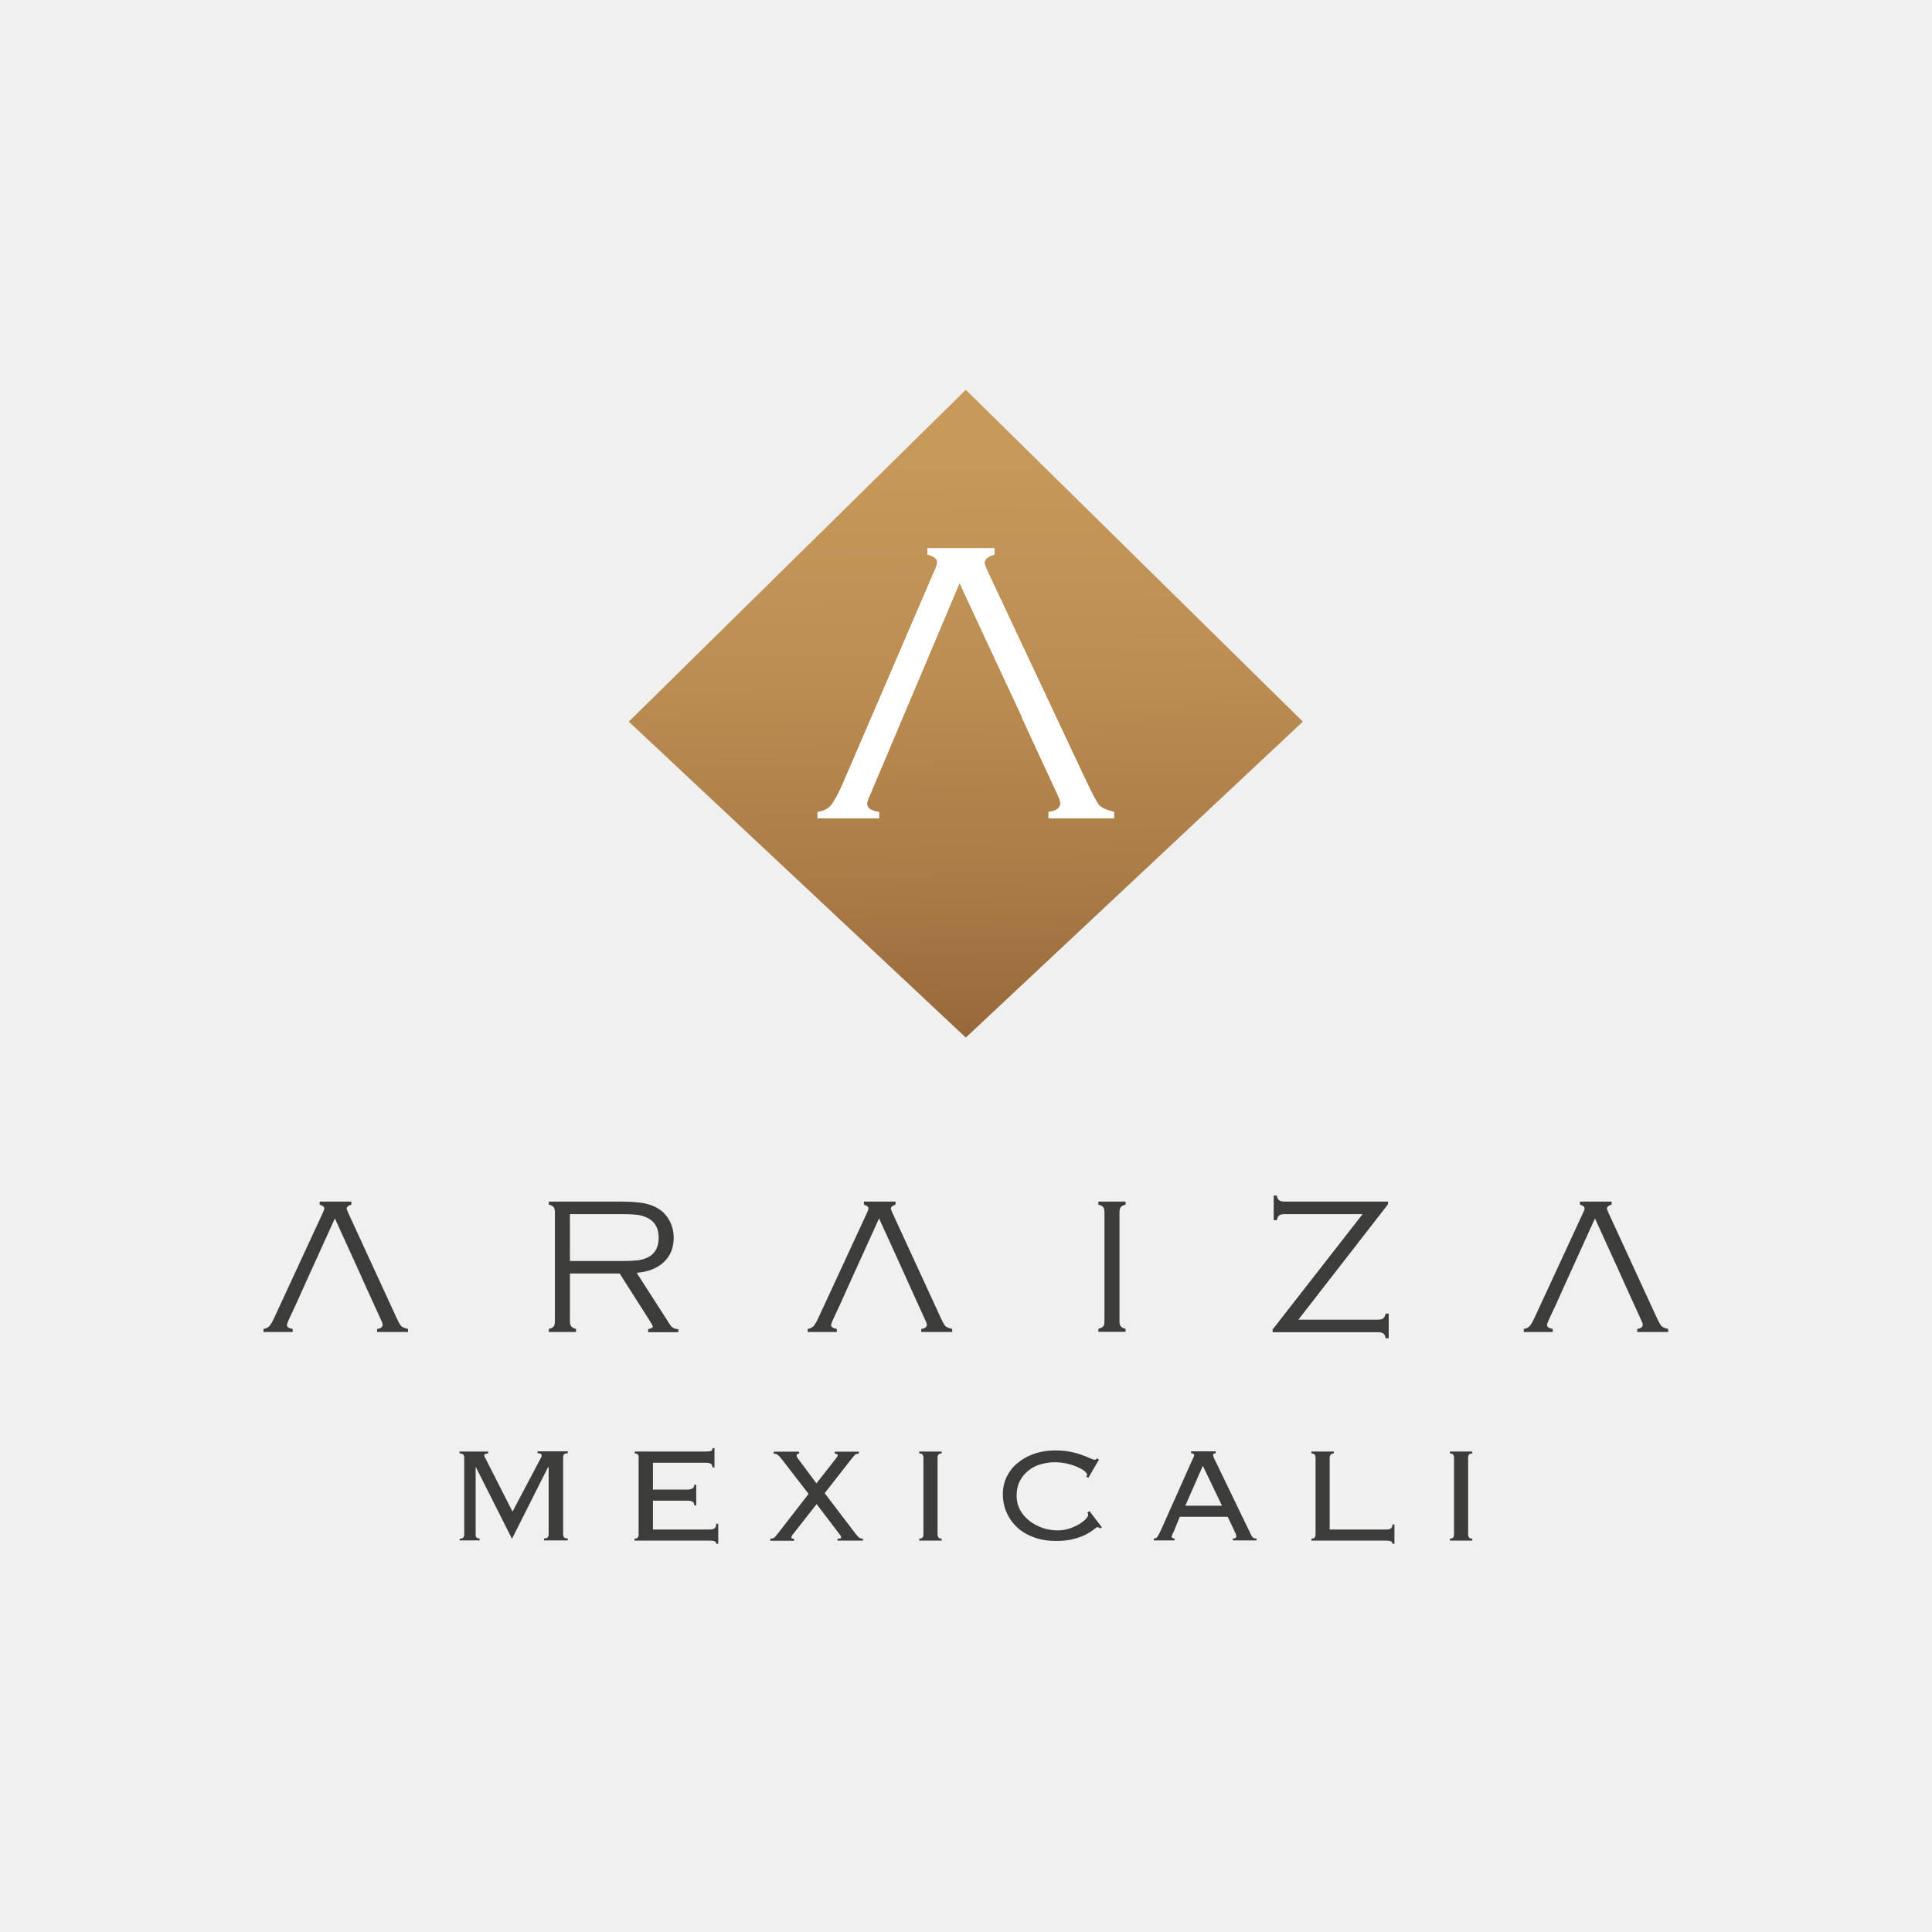
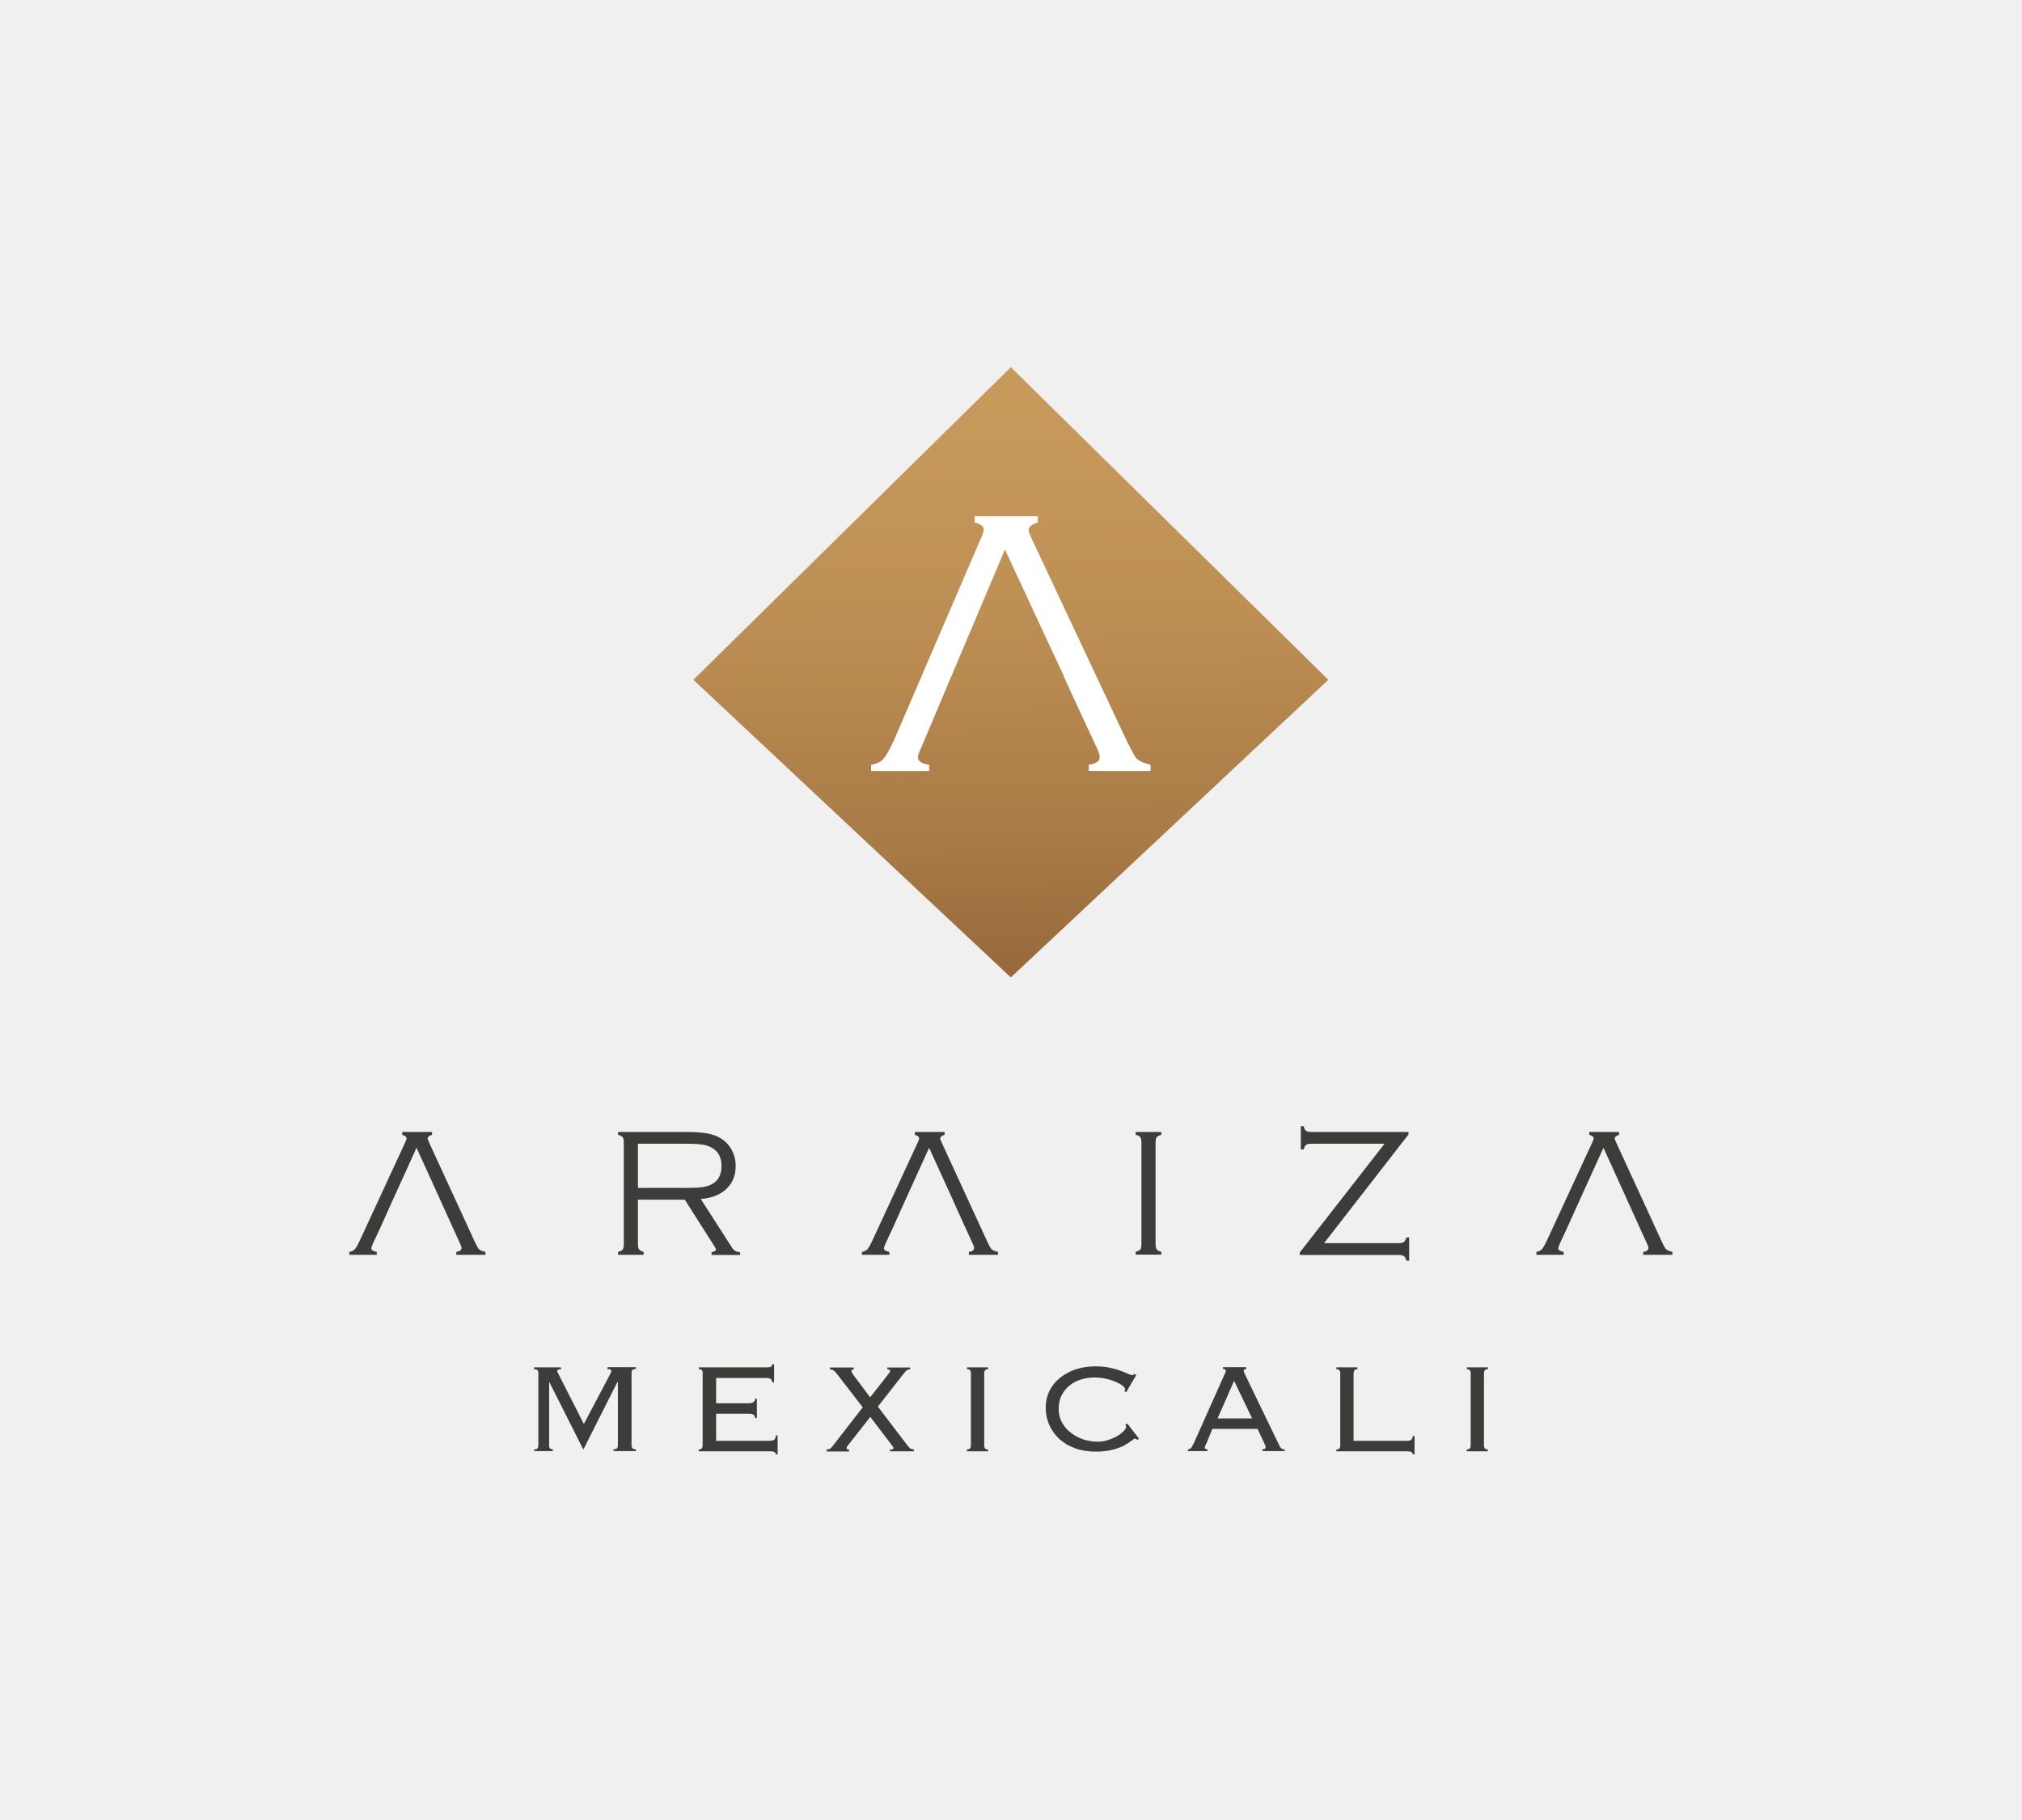
- <svg xmlns="http://www.w3.org/2000/svg" version="1.1" id="Capa_1" x="0px" y="0px" viewBox="0 0 1080 1080" style="enable-background:new 0 0 1080 1080;" xml:space="preserve">
+ <svg xmlns="http://www.w3.org/2000/svg" version="1.1" id="Capa_1" x="0px" y="0px" width="100px" height="90px" viewBox="0 0 1080 1080" style="enable-background:new 0 0 1080 1080;" xml:space="preserve">
  <style type="text/css">
	.st0{fill:#3C3C3B;}
	.st1{fill:url(#SVGID_1_);}
	.st2{fill:#FFFFFF;}
</style>
  <g>
    <g id="XMLID_00000084496187407384111560000003090533901303274916_">
      <path id="XMLID_00000056410738554270724940000005635719821098244489_" class="st0" d="M318.6,711.8v26.5c0,1.5,0.2,2.5,0.7,3.1    c0.5,0.6,1.4,1.1,2.7,1.5v1.7h-15.2v-1.7c1.4-0.4,2.3-0.8,2.7-1.4c0.5-0.6,0.7-1.7,0.7-3.1V678c0-1.5-0.2-2.6-0.7-3.2    c-0.5-0.6-1.4-1.1-2.7-1.4v-1.7h40c5.5,0,9.8,0.3,13,0.9c3.2,0.6,6,1.6,8.3,3.1c2.4,1.5,4.4,3.6,5.9,6.2c1.7,3,2.6,6.3,2.6,10    c0,5.6-1.8,10.1-5.5,13.6c-3.7,3.5-8.8,5.5-15.2,6l18.5,28.8c1.1,1.8,2.7,2.7,4.8,2.7v1.7h-16.9v-1.7c1.7-0.3,2.6-0.8,2.6-1.5    c0-0.4-0.6-1.5-1.9-3.5l-16.6-26.1H318.6z M318.6,704.9h29.6c4,0,7.1-0.2,9.1-0.5c2-0.3,3.9-1,5.4-1.8c3.7-2.1,5.5-5.7,5.5-10.7    c0-5.1-1.9-8.7-5.7-10.8c-1.7-0.9-3.5-1.6-5.6-1.9c-2-0.3-5.2-0.5-9.5-0.5h-28.8V704.9z" />
      <path id="XMLID_00000016051611073104938450000011567632133996172184_" class="st0" d="M617.4,738.3V678c0-1.5-0.2-2.6-0.7-3.2    c-0.5-0.6-1.4-1.1-2.7-1.4v-1.7h15.2v1.7c-1.4,0.4-2.3,0.8-2.7,1.4c-0.5,0.6-0.7,1.7-0.7,3.2v60.3c0,1.5,0.2,2.5,0.7,3.1    c0.4,0.6,1.4,1.1,2.7,1.4v1.7H614v-1.7c1.4-0.4,2.3-0.8,2.8-1.4C617.2,740.9,617.4,739.8,617.4,738.3" />
      <path id="XMLID_00000063626533459132788950000012293700048640802734_" class="st0" d="M775.9,671.7v1.5l-50.1,64.5H770    c1.5,0,2.6-0.2,3.2-0.7c0.6-0.5,1.1-1.4,1.4-2.7h1.7v13.8h-1.7c-0.3-1.4-0.8-2.3-1.4-2.7c-0.6-0.5-1.7-0.7-3.2-0.7h-58.6v-1.5    l50.3-64.5h-43.4c-1.5,0-2.6,0.2-3.2,0.7c-0.6,0.5-1.1,1.4-1.4,2.7h-1.7v-13.8h1.7c0.3,1.4,0.8,2.3,1.4,2.7    c0.6,0.5,1.7,0.7,3.2,0.7H775.9z" />
      <path id="XMLID_00000137125857865389473740000014271878759259754943_" class="st0" d="M224.1,741.1c-0.6-0.7-1.9-3.1-3.7-7.2    l-25.6-55.6c-0.6-1.4-1-2.3-1-2.7c0-0.9,0.9-1.7,2.6-2.2v-1.7h-17.7v1.7c1.7,0.5,2.6,1.2,2.6,2.1c0,0.5-0.3,1.4-1,2.8L153.6,736    c-1.2,2.7-2.3,4.5-3,5.3c-0.8,0.8-1.9,1.4-3.3,1.6v1.7h16.3v-1.7c-2.1-0.4-3.2-1.1-3.2-2.1c0-0.5,0.3-1.5,0.9-2.8l2.7-5.8l1.5-3.2    l5.3-11.8h0l16.4-36.1l12.3,27l0.1,0.2l4,8.9h0l4.4,9.7l4.7,10.3c0.8,1.6,1.2,2.7,1.2,3.3c0,1.3-1,2.1-3.1,2.4v1.7h17.3v-1.7    C226.1,742.4,224.7,741.8,224.1,741.1" />
      <path id="XMLID_00000147206762774610331940000005744923256387307690_" class="st0" d="M528.3,741.1c-0.6-0.7-1.9-3.1-3.7-7.2    L499,678.3c-0.6-1.4-1-2.3-1-2.7c0-0.9,0.9-1.7,2.6-2.2v-1.7h-17.7v1.7c1.7,0.5,2.6,1.2,2.6,2.1c0,0.5-0.3,1.4-1,2.8L457.8,736    c-1.2,2.7-2.3,4.5-3,5.3c-0.8,0.8-1.9,1.4-3.3,1.6v1.7h16.3v-1.7c-2.1-0.4-3.2-1.1-3.2-2.1c0-0.5,0.3-1.5,0.9-2.8l2.7-5.8l1.5-3.2    l5.3-11.8h0l16.4-36.1l12.3,27l0.1,0.2l4,8.9h0l4.4,9.7l4.7,10.3c0.8,1.6,1.2,2.7,1.2,3.3c0,1.3-1,2.1-3.1,2.4v1.7h17.3v-1.7    C530.2,742.4,528.9,741.8,528.3,741.1" />
      <path id="XMLID_00000144316877073255732560000009740856947116022954_" class="st0" d="M928.6,741.1c-0.6-0.7-1.9-3.1-3.7-7.2    l-25.6-55.6c-0.6-1.4-1-2.3-1-2.7c0-0.9,0.9-1.7,2.6-2.2v-1.7h-17.7v1.7c1.7,0.5,2.6,1.2,2.6,2.1c0,0.5-0.3,1.4-1,2.8L858.1,736    c-1.2,2.7-2.3,4.5-3,5.3c-0.8,0.8-1.9,1.4-3.3,1.6v1.7H868v-1.7c-2.1-0.4-3.2-1.1-3.2-2.1c0-0.5,0.3-1.5,0.9-2.8l2.7-5.8l1.5-3.2    l5.3-11.8h0l16.4-36.1l12.3,27l0.1,0.2l4,8.9h0l4.4,9.7l4.7,10.3c0.8,1.6,1.2,2.7,1.2,3.3c0,1.3-1,2.1-3.1,2.4v1.7h17.3v-1.7    C930.5,742.4,929.2,741.8,928.6,741.1" />
    </g>
    <g>
      <path class="st0" d="M257,860.1c1,0,1.7-0.2,2-0.6c0.3-0.4,0.5-1,0.5-1.7v-43c0-0.7-0.2-1.2-0.5-1.7c-0.3-0.4-1.1-0.6-2.1-0.6    v-1.1h16v1.1c-1.5,0-2.2,0.4-2.2,1.2c0,0.4,0.1,0.7,0.4,1l15.4,30.3l16-30.3c0.1-0.2,0.1-0.4,0.2-0.6c0.1-0.2,0.1-0.4,0.1-0.6    c0-0.3-0.2-0.6-0.5-0.8c-0.3-0.2-1-0.3-1.8-0.3v-1.1h16.9v1.1c-1.1,0-1.8,0.2-2.1,0.6c-0.3,0.4-0.5,1-0.5,1.7v43    c0,0.7,0.2,1.2,0.5,1.7c0.3,0.4,1.1,0.6,2.1,0.6v1.1h-13.3v-1.1c1.1,0,1.8-0.2,2.1-0.6c0.3-0.4,0.5-1,0.5-1.7v-37.4l-0.3-0.2    l-20.2,40.1l-20.2-40.1l-0.1,0.2v37.4c-0.1,0.7,0.1,1.2,0.4,1.7c0.3,0.4,0.9,0.6,1.8,0.6v1.1H257V860.1z" />
      <path class="st0" d="M356.6,813.1c-0.3-0.4-0.9-0.6-1.8-0.6v-1.1h39.7c1.6,0,2.7-0.1,3.1-0.4c0.4-0.3,0.7-0.8,0.7-1.5h1.1v10.8    h-1.1c0-0.8-0.3-1.5-0.8-1.9c-0.5-0.5-1.5-0.7-2.9-0.7H365v15h19.2c1.1,0,2.1-0.2,2.8-0.6c0.7-0.4,1.1-1.1,1.1-2.1h1.1v11.5h-1.1    c0-0.9-0.3-1.6-0.9-2c-0.6-0.4-1.5-0.6-2.8-0.6H365v16.1h31.6c1.3,0,2.3-0.2,2.9-0.7c0.6-0.5,0.9-1.3,0.9-2.5h1.1V863h-1.1    c0-1.2-1.1-1.8-3.3-1.8h-42.4v-1.1c0.9,0,1.5-0.2,1.8-0.6c0.3-0.4,0.5-1,0.5-1.7v-43C357.1,814.1,356.9,813.6,356.6,813.1z" />
      <path class="st0" d="M430.5,860.1c1.1,0,2-0.2,2.5-0.7c0.5-0.5,1.2-1.3,2.1-2.5l16.9-21.8l-14.9-19.3c-0.9-1.2-1.7-2-2.3-2.5    c-0.7-0.5-1.4-0.7-2.3-0.7v-1.1h14.2v1.1c-0.9,0-1.4,0.3-1.4,1c0,0.6,0.4,1.3,1.1,2.2l10,13.4l10.5-13.4c0.9-1.1,1.4-1.9,1.4-2.2    c0-0.7-0.6-1-1.7-1v-1.1h13.5v1.1c-0.9,0-1.6,0.2-2.1,0.6c-0.4,0.4-1.2,1.3-2.3,2.7L461,834.7l16.9,22.2c1,1.3,1.8,2.2,2.3,2.6    c0.5,0.4,1.2,0.6,2.2,0.6v1.1h-14.2v-1.1c0.8,0,1.3,0,1.6-0.1c0.3-0.1,0.4-0.3,0.4-0.6c0-0.4-0.3-1.1-1-1.9l-12.7-16.7l-13.1,16.7    c-0.7,0.7-1,1.4-1,2c0,0.4,0.5,0.7,1.5,0.7v1.1h-13.3V860.1z" />
      <path class="st0" d="M513.9,860.1c0.9,0,1.5-0.2,1.8-0.6c0.3-0.4,0.5-1,0.5-1.7v-43c0-0.7-0.2-1.2-0.5-1.7    c-0.3-0.4-0.9-0.6-1.8-0.6v-1.1h12.5v1.1c-0.9,0-1.5,0.2-1.8,0.6c-0.3,0.4-0.5,1-0.5,1.7v43c0,0.7,0.2,1.2,0.5,1.7    c0.3,0.4,0.9,0.6,1.8,0.6v1.1h-12.5V860.1z" />
      <path class="st0" d="M614.9,854.4c-0.4-0.4-0.9-0.7-1.4-0.7c-0.3,0-1,0.4-1.9,1.2c-1,0.8-2.4,1.7-4.2,2.7c-1.8,1-4.1,1.9-6.9,2.6    c-2.8,0.8-6.2,1.2-10.1,1.2c-4.4,0-8.5-0.6-12.1-1.9c-3.7-1.3-6.8-3.1-9.4-5.4c-2.6-2.4-4.7-5.2-6.1-8.4    c-1.5-3.2-2.2-6.8-2.2-10.7c0-3.2,0.7-6.3,2-9.2c1.4-2.9,3.3-5.5,5.9-7.7c2.6-2.2,5.6-4,9.3-5.3c3.6-1.3,7.7-2,12.3-2    c3.2,0,6,0.3,8.4,0.8c2.5,0.5,4.6,1.1,6.4,1.8c1.8,0.6,3.3,1.2,4.5,1.8c1.2,0.5,2,0.8,2.4,0.8c0.5,0,0.8-0.1,0.9-0.2    c0.1-0.2,0.3-0.4,0.5-0.6l1.1,0.8l-5.9,10.1l-1.2-0.6c0.3-0.3,0.5-0.7,0.5-1.2c0-0.5-0.5-1.2-1.4-1.9c-0.9-0.8-2.2-1.5-3.9-2.3    c-1.6-0.7-3.6-1.4-5.8-1.9c-2.2-0.5-4.6-0.8-7.1-0.8c-2.5,0-5.1,0.4-7.6,1.1s-4.8,1.8-6.8,3.4c-2,1.5-3.6,3.4-4.9,5.8    c-1.3,2.4-1.9,5.2-1.9,8.5c0,2.8,0.6,5.4,1.9,7.8c1.3,2.4,3,4.4,5.2,6.1c2.1,1.7,4.6,3,7.3,4c2.7,0.9,5.6,1.4,8.5,1.4    c2.3,0,4.4-0.3,6.5-1c2.1-0.7,3.9-1.5,5.4-2.4c1.6-0.9,2.8-1.9,3.8-2.9c0.9-1,1.4-1.8,1.4-2.4c0-0.6-0.2-1-0.5-1.3l1.2-0.8l7,9.1    L614.9,854.4z" />
      <path class="st0" d="M656.4,855.5c-0.3,0.6-0.5,1.2-0.9,1.9c-0.3,0.7-0.5,1.2-0.5,1.6c0,0.7,0.5,1,1.6,1v1.1H645v-1.1    c0.4,0,0.7,0,1-0.1c0.3-0.1,0.6-0.3,0.8-0.6c0.3-0.3,0.5-0.8,0.9-1.4c0.3-0.6,0.7-1.4,1.2-2.4l17.1-38.3c0.5-1.1,0.9-1.9,1.1-2.4    c0.3-0.5,0.4-1,0.4-1.3c0-0.8-0.6-1.1-1.7-1.1v-1.1h13.8v1.1c-1,0-1.5,0.4-1.5,1.1c0,0.4,0.2,0.9,0.5,1.5c0.3,0.6,0.7,1.4,1.2,2.5    l18.2,37.7c0.6,1.1,1,2,1.3,2.7c0.3,0.6,0.6,1.1,0.9,1.4c0.3,0.3,0.6,0.5,0.9,0.6c0.3,0.1,0.8,0.1,1.3,0.1v1.1h-13.2v-1.1    c0.8,0,1.3-0.1,1.5-0.3c0.3-0.2,0.4-0.6,0.4-1c0-0.3-0.1-0.6-0.2-1c-0.2-0.3-0.5-1.1-1-2.2l-3.6-7.6h-26.8L656.4,855.5z     M683.1,841.7l-10.7-22.3l-9.8,22.3H683.1z" />
      <path class="st0" d="M745.6,812.5c-0.9,0-1.5,0.2-1.8,0.7c-0.3,0.4-0.5,1.1-0.5,2v39.8h31.8c2.2,0,3.3-0.9,3.3-2.8h1.1V863h-1.1    c0-1.2-1.1-1.8-3.3-1.8h-42v-1.1c0.9,0,1.5-0.2,1.8-0.6c0.3-0.4,0.5-1,0.5-1.7v-43c0-0.7-0.2-1.2-0.5-1.7    c-0.3-0.4-0.9-0.6-1.8-0.6v-1.1h12.5V812.5z" />
      <path class="st0" d="M810.5,860.1c0.9,0,1.5-0.2,1.8-0.6c0.3-0.4,0.5-1,0.5-1.7v-43c0-0.7-0.2-1.2-0.5-1.7    c-0.3-0.4-0.9-0.6-1.8-0.6v-1.1H823v1.1c-0.9,0-1.5,0.2-1.8,0.6c-0.3,0.4-0.5,1-0.5,1.7v43c0,0.7,0.2,1.2,0.5,1.7    c0.3,0.4,0.9,0.6,1.8,0.6v1.1h-12.5V860.1z" />
    </g>
    <g>
      <linearGradient id="SVGID_1_" gradientUnits="userSpaceOnUse" x1="543.081" y1="662.499" x2="536.61" y2="135.16">
        <stop offset="0" style="stop-color:#84542D" />
        <stop offset="6.110269e-02" style="stop-color:#8C5C33" />
        <stop offset="0.297" style="stop-color:#A77945" />
        <stop offset="0.533" style="stop-color:#BB8D52" />
        <stop offset="0.768" style="stop-color:#C6995A" />
        <stop offset="1" style="stop-color:#CA9D5D" />
      </linearGradient>
      <path class="st1" d="M539.9,217.9L351.5,403.4L539.9,580l188.4-176.6L539.9,217.9z M491.4,453.9v3.5H457v-3.5    c3.1-0.5,5.4-1.6,7.1-3.3c1.6-1.7,3.7-5.4,6.4-11.1l51.4-119.4c1.4-2.9,2-4.8,2-5.9c0-1.9-1.8-3.4-5.5-4.3v-3.5h37.5v3.5    c-3.7,1.2-5.5,2.7-5.5,4.6c0,0.8,0.7,2.7,2,5.5l54.1,115.1c4,8.5,6.6,13.5,7.9,14.9c1.3,1.5,4.1,2.7,8.4,3.8v3.5h-36.6v-3.5    c4.4-0.6,6.6-2.2,6.6-4.9c0-1.2-0.8-3.5-2.5-6.9l-9.9-21.3l-9.3-20.2h0.1l-8.6-18.4l-0.2-0.4l-26-55.9l-49.8,117.7    c-1.3,2.7-1.9,4.6-1.9,5.7C484.7,451.7,487,453.2,491.4,453.9z" />
      <path class="st2" d="M614.4,450.1c-1.3-1.5-3.9-6.5-7.9-14.9l-54.1-115.1c-1.4-2.9-2-4.7-2-5.5c0-1.9,1.8-3.5,5.5-4.6v-3.5h-37.5    v3.5c3.7,1,5.5,2.4,5.5,4.3c0,1-0.7,3-2,5.9l-51.4,119.4c-2.6,5.7-4.8,9.4-6.4,11.1c-1.6,1.7-4,2.8-7.1,3.3v3.5h34.4v-3.5    c-4.5-0.7-6.7-2.2-6.7-4.4c0-1.1,0.6-3,1.9-5.7L536.4,326l26,55.9l0.2,0.4l8.6,18.4H571l9.3,20.2l9.9,21.3    c1.7,3.4,2.5,5.7,2.5,6.9c0,2.7-2.2,4.3-6.6,4.9v3.5h36.6v-3.5C618.5,452.9,615.7,451.6,614.4,450.1z" />
    </g>
  </g>
</svg>
